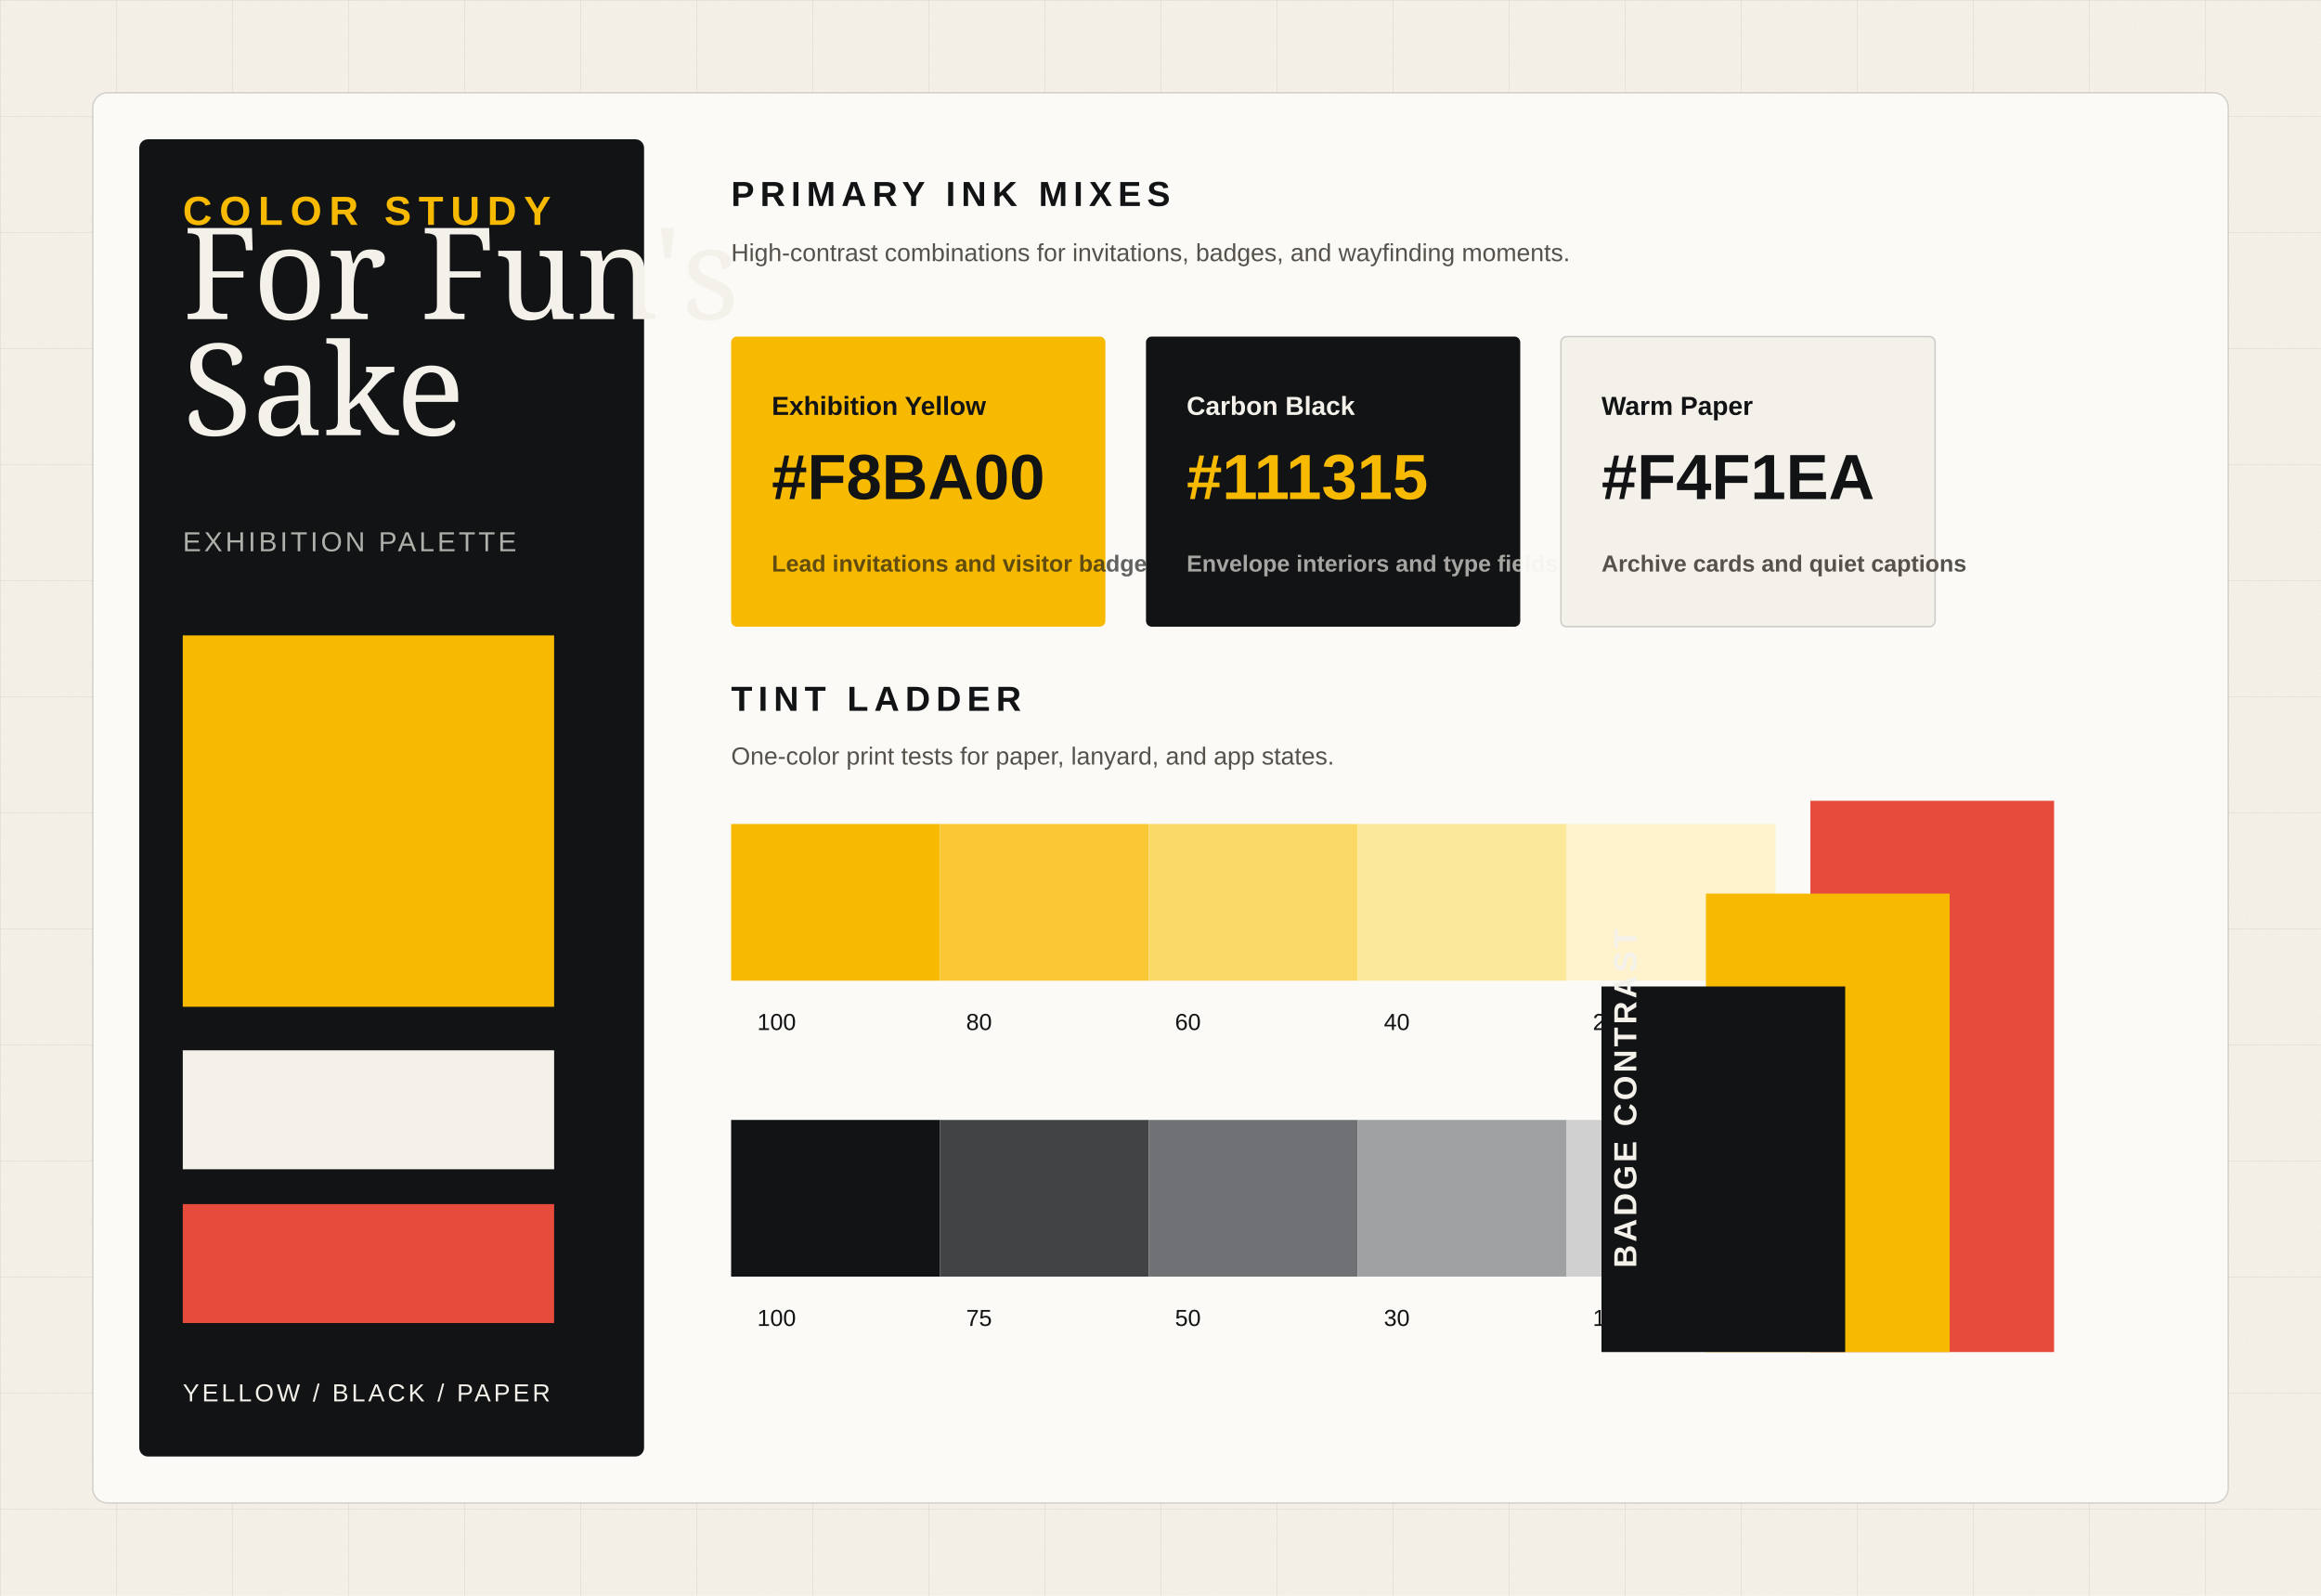
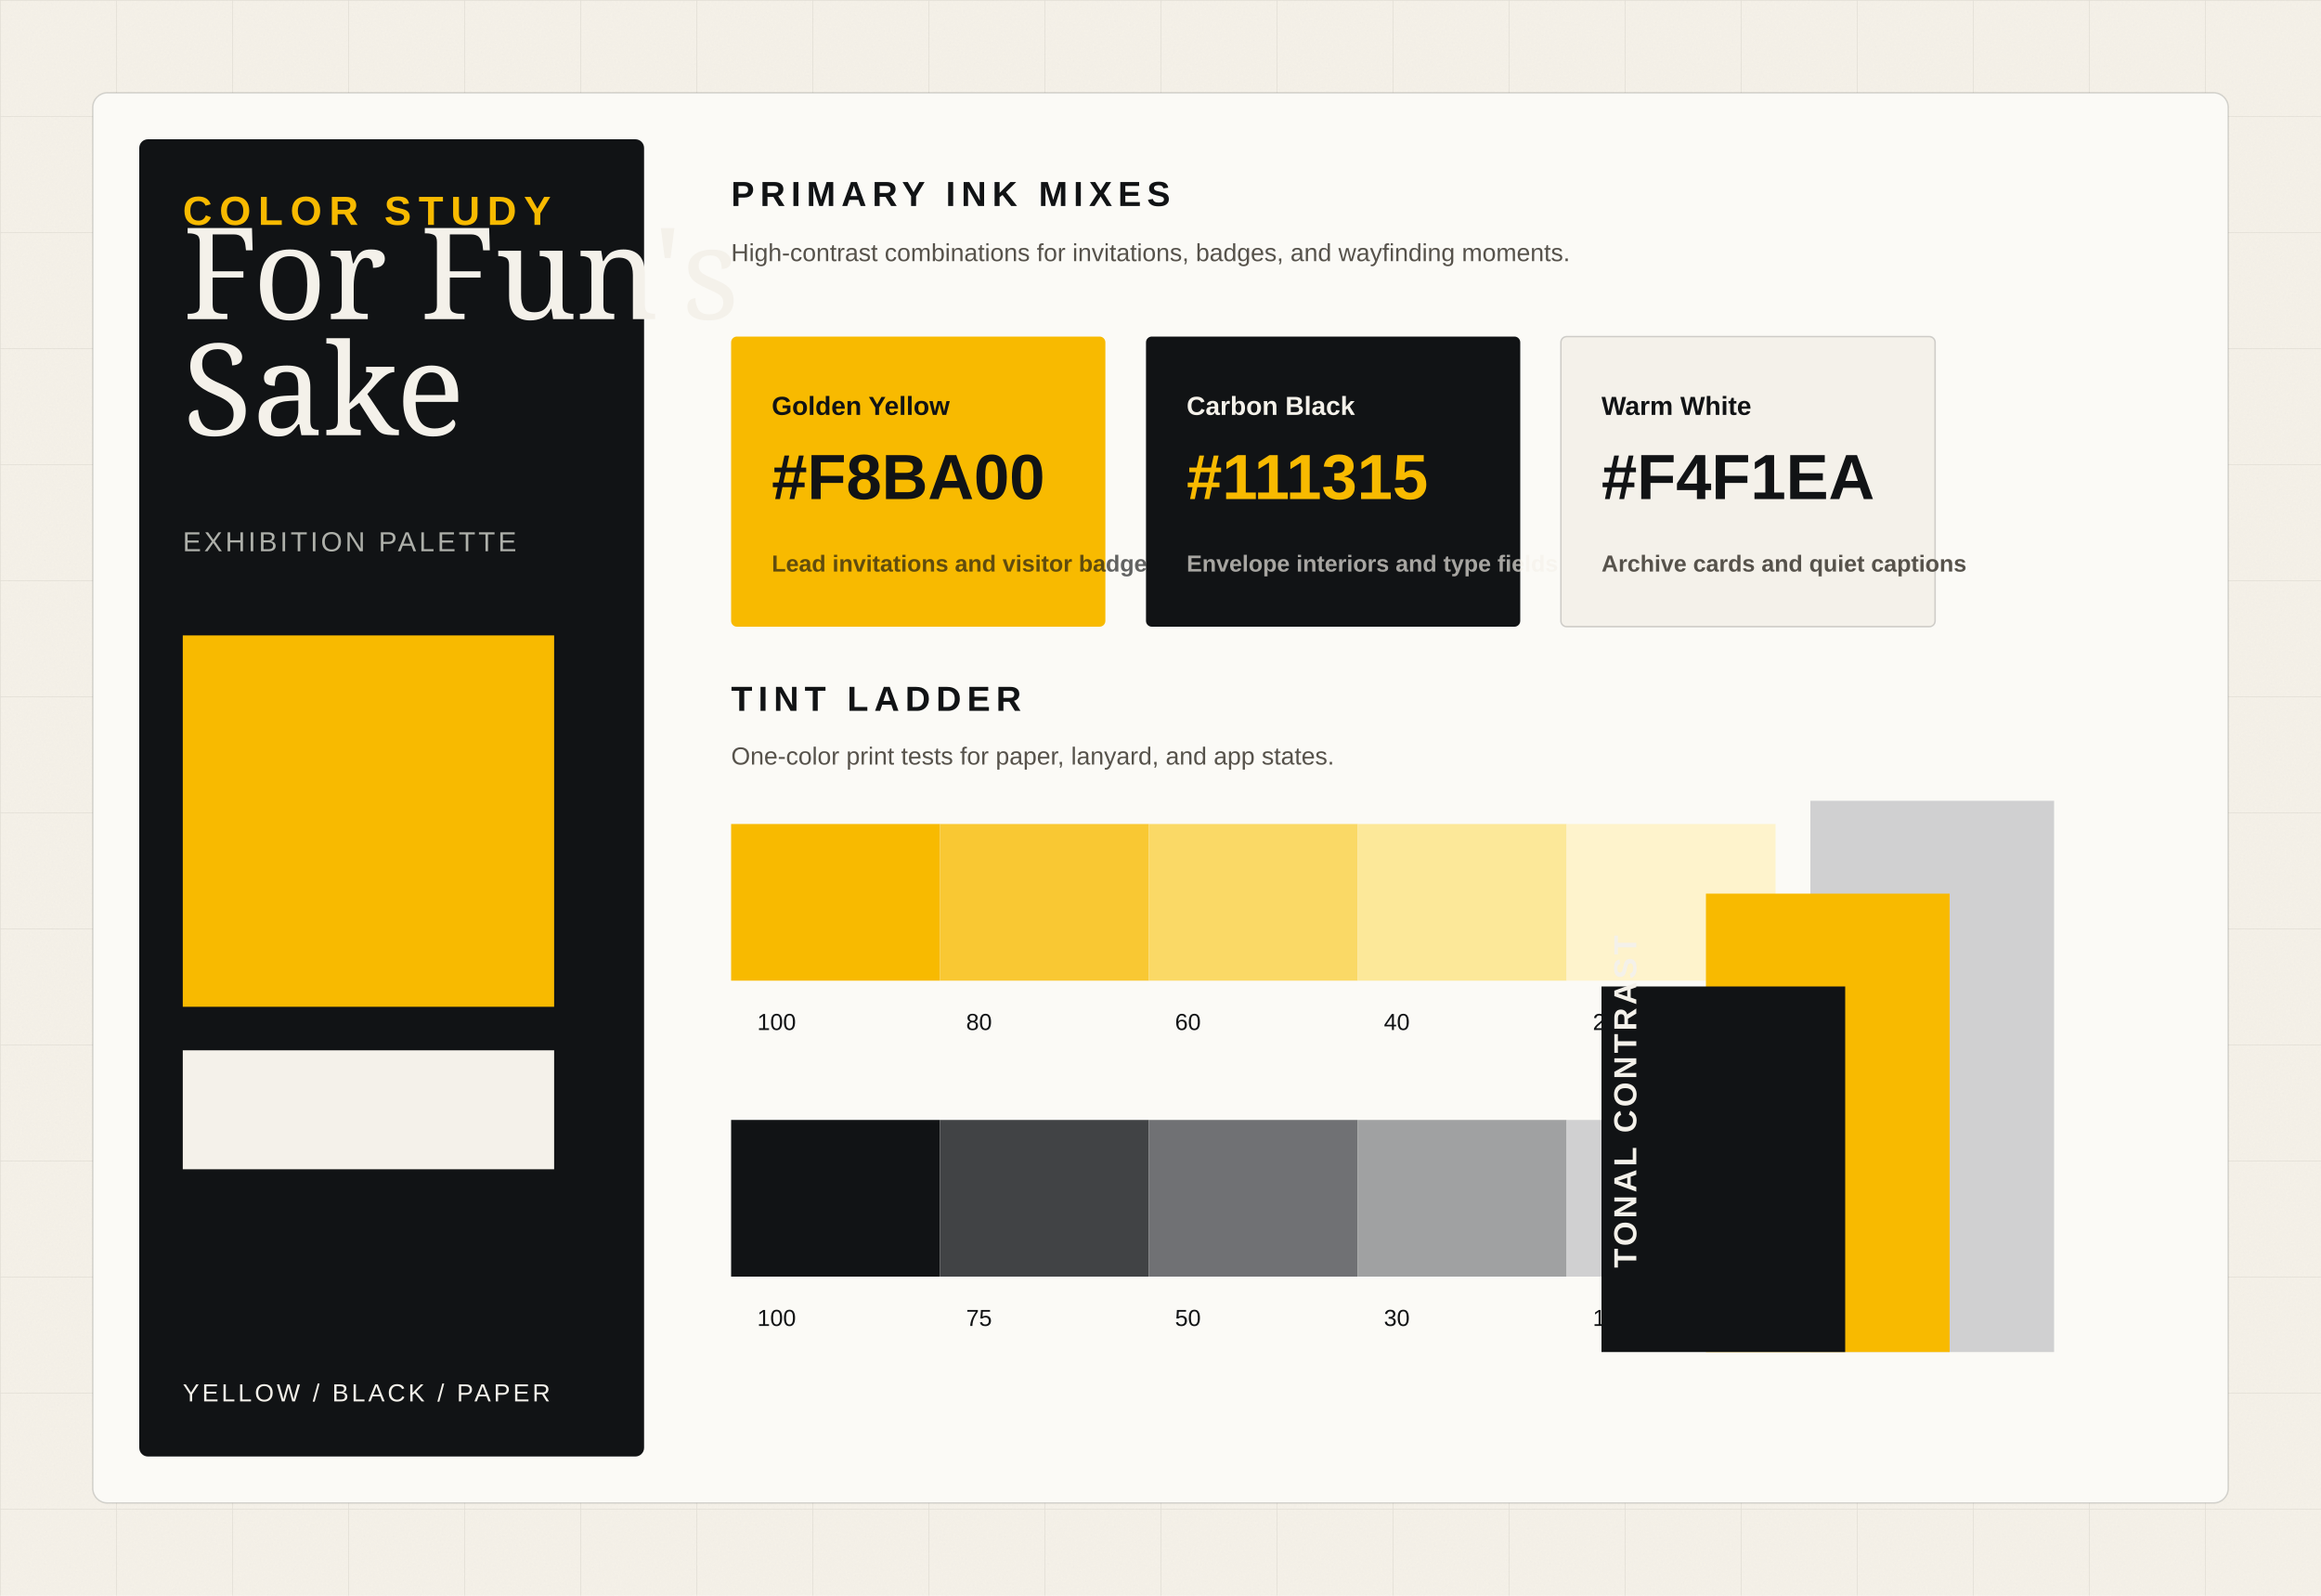
<svg xmlns="http://www.w3.org/2000/svg" width="1600" height="1100" viewBox="0 0 1600 1100" fill="none">
  <defs>
    <filter id="paperNoise" x="0" y="0" width="1600" height="1100" filterUnits="userSpaceOnUse">
      <feTurbulence type="fractalNoise" baseFrequency="0.74" numOctaves="2" seed="18" />
      <feColorMatrix type="saturate" values="0" />
      <feComponentTransfer>
        <feFuncA type="table" tableValues="0 0.045" />
      </feComponentTransfer>
    </filter>
    <pattern id="grid" width="80" height="80" patternUnits="userSpaceOnUse">
      <path d="M80 0H0V80" stroke="#111315" stroke-opacity="0.08" stroke-width="1" />
    </pattern>
  </defs>
  <rect width="1600" height="1100" fill="#F5F1E8" />
  <rect width="1600" height="1100" fill="url(#grid)" />
  <rect width="1600" height="1100" filter="url(#paperNoise)" />
  <rect x="64" y="64" width="1472" height="972" rx="10" fill="#FBFAF6" stroke="#111315" stroke-opacity="0.16" />
  <rect x="96" y="96" width="348" height="908" rx="6" fill="#111315" />
  <text x="126" y="155" fill="#F8BA00" font-family="Arial, sans-serif" font-size="28" font-weight="700" letter-spacing="5">COLOR STUDY</text>
  <text x="126" y="220" fill="#F4F1EA" font-family="Georgia, serif" font-size="88">For Fun's</text>
  <text x="126" y="300" fill="#F4F1EA" font-family="Georgia, serif" font-size="88">Sake</text>
  <text x="126" y="380" fill="#AEB0AA" font-family="Arial, sans-serif" font-size="19" letter-spacing="2">EXHIBITION PALETTE</text>
  <rect x="126" y="438" width="256" height="256" fill="#F8BA00" />
  <rect x="126" y="724" width="256" height="82" fill="#F4F1EA" />
-   <rect x="126" y="830" width="256" height="82" fill="#E64B3C" />
+   <rect x="126" y="830" width="256" height="82" fill="#111315" />
  <text x="126" y="966" fill="#F4F1EA" font-family="Arial, sans-serif" font-size="17" letter-spacing="2">YELLOW / BLACK / PAPER</text>
  <g font-family="Arial, sans-serif">
    <text x="504" y="142" fill="#111315" font-size="24" font-weight="700" letter-spacing="4">PRIMARY INK MIXES</text>
    <text x="504" y="180" fill="#56524B" font-size="17">High-contrast combinations for invitations, badges, and wayfinding moments.</text>
  </g>
  <g font-family="Arial, sans-serif" font-size="18" font-weight="700">
    <rect x="504" y="232" width="258" height="200" rx="4" fill="#F8BA00" />
-     <text x="532" y="286" fill="#111315">Exhibition Yellow</text>
+     <text x="532" y="286" fill="#111315">Golden Yellow</text>
    <text x="532" y="344" fill="#111315" font-size="44">#F8BA00</text>
    <text x="532" y="394" fill="#111315" font-size="16" opacity="0.66">Lead invitations and visitor badges</text>
    <rect x="790" y="232" width="258" height="200" rx="4" fill="#111315" />
    <text x="818" y="286" fill="#F4F1EA">Carbon Black</text>
    <text x="818" y="344" fill="#F8BA00" font-size="44">#111315</text>
    <text x="818" y="394" fill="#F4F1EA" font-size="16" opacity="0.66">Envelope interiors and type fields</text>
    <rect x="1076" y="232" width="258" height="200" rx="4" fill="#F4F1EA" stroke="#111315" stroke-opacity="0.18" />
-     <text x="1104" y="286" fill="#111315">Warm Paper</text>
+     <text x="1104" y="286" fill="#111315">Warm White</text>
    <text x="1104" y="344" fill="#111315" font-size="44">#F4F1EA</text>
    <text x="1104" y="394" fill="#56524B" font-size="16">Archive cards and quiet captions</text>
  </g>
  <g transform="translate(504 490)" font-family="Arial, sans-serif">
    <text x="0" y="0" fill="#111315" font-size="24" font-weight="700" letter-spacing="4">TINT LADDER</text>
    <text x="0" y="37" fill="#56524B" font-size="17">One-color print tests for paper, lanyard, and app states.</text>
    <g transform="translate(0 78)">
      <rect width="144" height="108" fill="#F8BA00" />
      <rect x="144" width="144" height="108" fill="#F9C833" />
      <rect x="288" width="144" height="108" fill="#FAD966" />
      <rect x="432" width="144" height="108" fill="#FCE899" />
      <rect x="576" width="144" height="108" fill="#FEF3CC" />
      <text x="18" y="142" fill="#111315" font-size="16">100</text>
      <text x="162" y="142" fill="#111315" font-size="16">80</text>
      <text x="306" y="142" fill="#111315" font-size="16">60</text>
      <text x="450" y="142" fill="#111315" font-size="16">40</text>
      <text x="594" y="142" fill="#111315" font-size="16">20</text>
    </g>
    <g transform="translate(0 282)">
      <rect width="144" height="108" fill="#111315" />
      <rect x="144" width="144" height="108" fill="#414345" />
      <rect x="288" width="144" height="108" fill="#707174" />
      <rect x="432" width="144" height="108" fill="#A0A1A2" />
      <rect x="576" width="144" height="108" fill="#D0D0D1" />
      <text x="18" y="142" fill="#111315" font-size="16">100</text>
      <text x="162" y="142" fill="#111315" font-size="16">75</text>
      <text x="306" y="142" fill="#111315" font-size="16">50</text>
      <text x="450" y="142" fill="#111315" font-size="16">30</text>
      <text x="594" y="142" fill="#111315" font-size="16">15</text>
    </g>
  </g>
  <g transform="translate(1248 552)">
-     <rect x="0" y="0" width="168" height="380" fill="#E64B3C" />
+     <rect x="0" y="0" width="168" height="380" fill="#D0D0D1" />
    <rect x="-72" y="64" width="168" height="316" fill="#F8BA00" />
    <rect x="-144" y="128" width="168" height="252" fill="#111315" />
-     <text x="-120" y="322" fill="#F4F1EA" font-family="Arial, sans-serif" font-size="22" font-weight="700" letter-spacing="2" transform="rotate(-90 -120 322)">BADGE CONTRAST</text>
+     <text x="-120" y="322" fill="#F4F1EA" font-family="Arial, sans-serif" font-size="22" font-weight="700" letter-spacing="2" transform="rotate(-90 -120 322)">TONAL CONTRAST</text>
  </g>
</svg>
